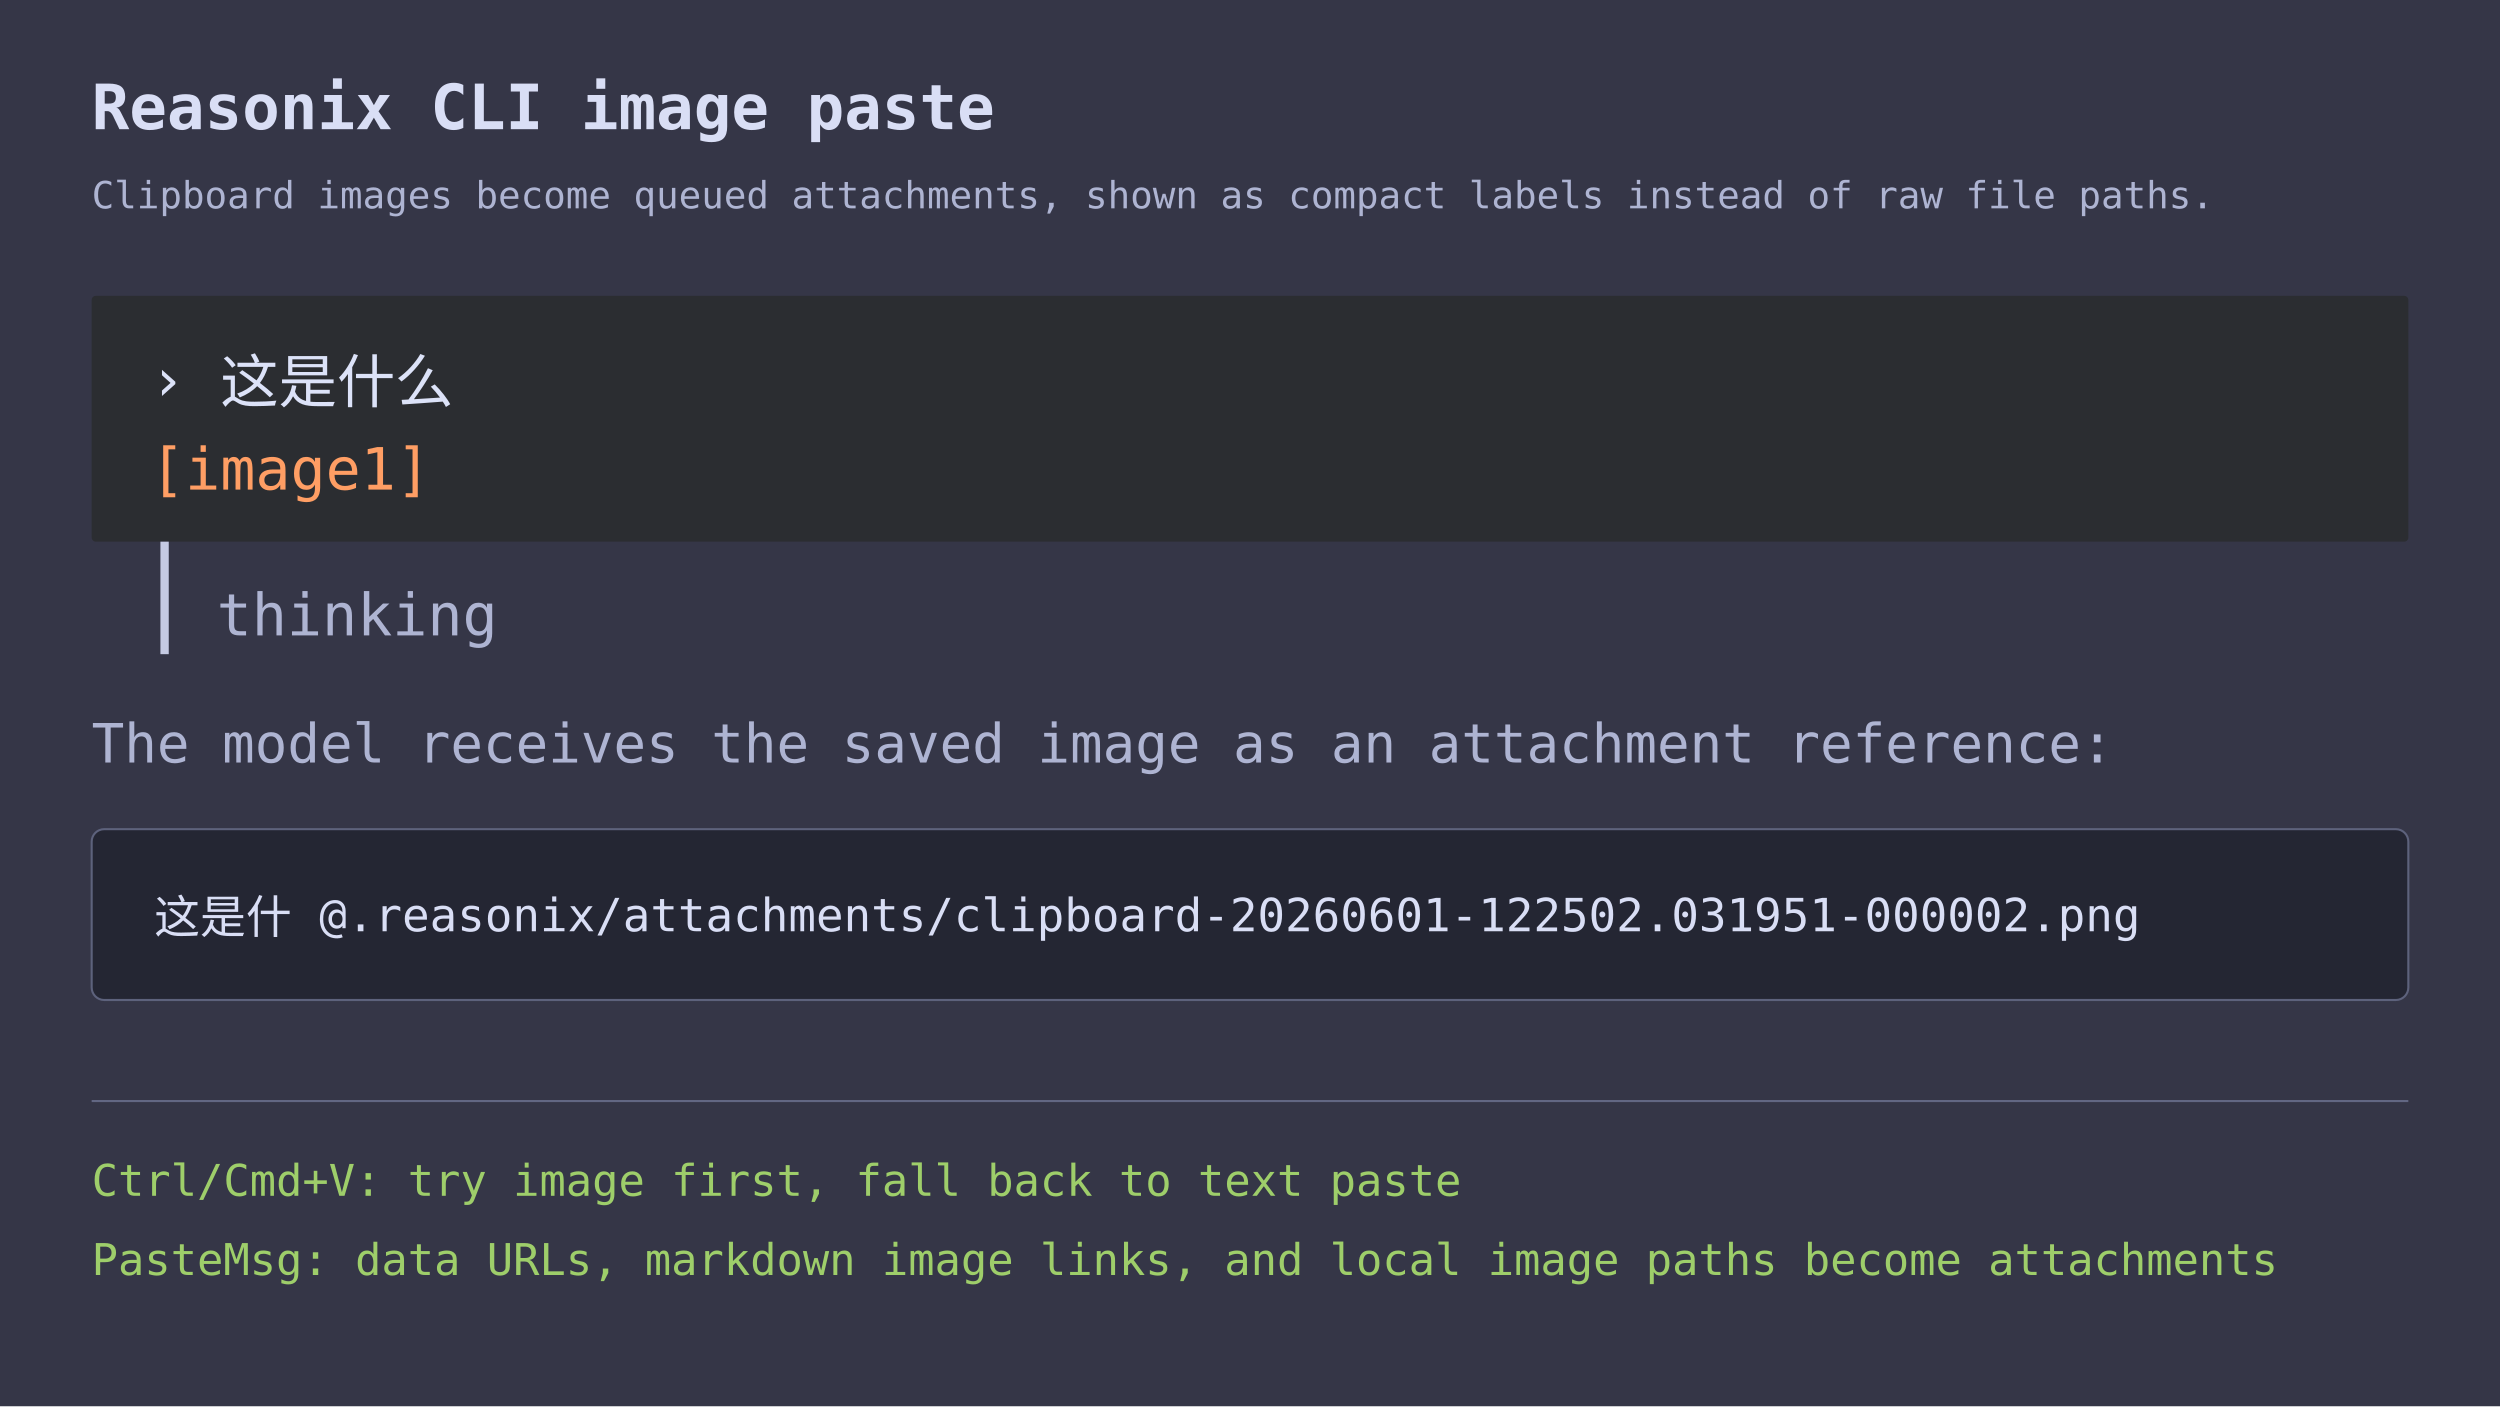
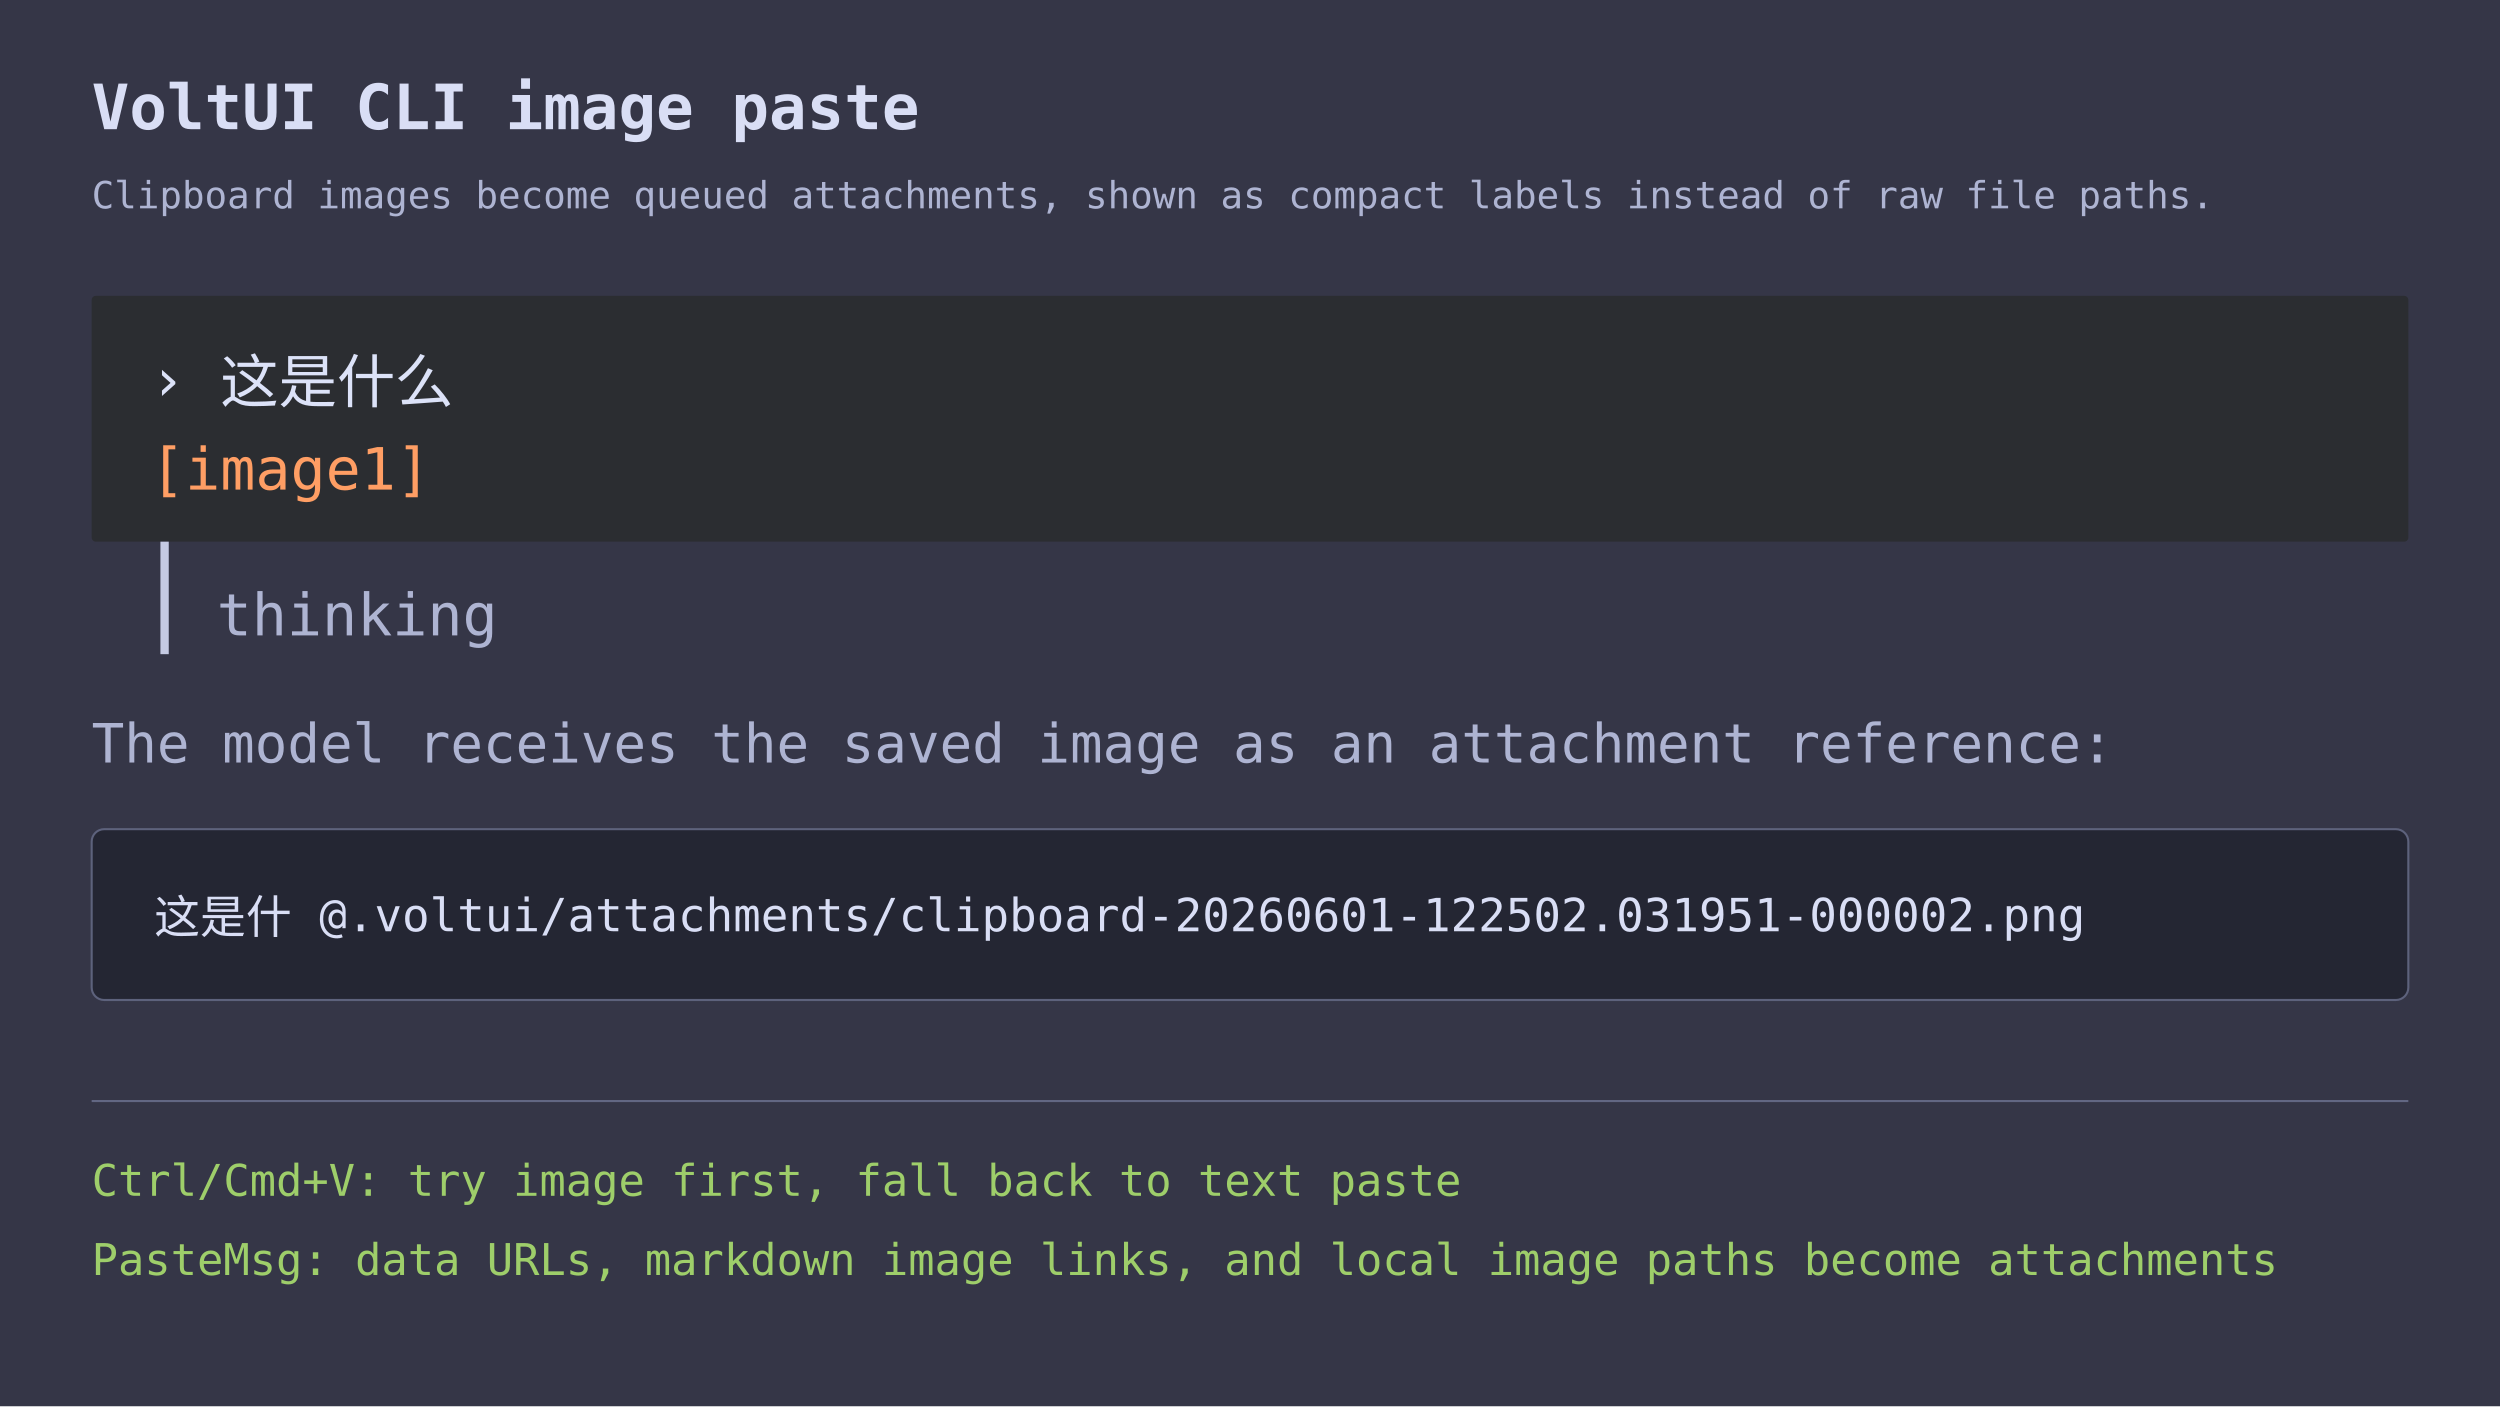
<svg xmlns="http://www.w3.org/2000/svg" width="1200" height="675" viewBox="0 0 1200 675" role="img" aria-label="CLI image paste attachment effect">
  <rect width="1200" height="675" fill="#353647" />
-   <text x="44" y="62" fill="#d9def5" font-family="ui-monospace, SFMono-Regular, Menlo, Monaco, Consolas, monospace" font-size="30" font-weight="700">Reasonix CLI image paste</text>
+   <text x="44" y="62" fill="#d9def5" font-family="ui-monospace, SFMono-Regular, Menlo, Monaco, Consolas, monospace" font-size="30" font-weight="700">VoltUI CLI image paste</text>
  <text x="44" y="100" fill="#aeb4d2" font-family="ui-monospace, SFMono-Regular, Menlo, Monaco, Consolas, monospace" font-size="18">Clipboard images become queued attachments, shown as compact labels instead of raw file paths.</text>
  <rect x="44" y="142" width="1112" height="118" rx="2" fill="#2b2d31" />
  <text x="72" y="192" fill="#dce2f8" font-family="ui-monospace, SFMono-Regular, Menlo, Monaco, Consolas, monospace" font-size="28">› 这是什么</text>
  <text x="72" y="235" fill="#ff9e64" font-family="ui-monospace, SFMono-Regular, Menlo, Monaco, Consolas, monospace" font-size="28">[image1]</text>
  <path d="M79 260 L79 314" stroke="#c5cae3" stroke-width="4" />
  <text x="104" y="305" fill="#aeb4d2" font-family="ui-monospace, SFMono-Regular, Menlo, Monaco, Consolas, monospace" font-size="28">thinking</text>
  <text x="44" y="366" fill="#aeb4d2" font-family="ui-monospace, SFMono-Regular, Menlo, Monaco, Consolas, monospace" font-size="26">The model receives the saved image as an attachment reference:</text>
  <rect x="44" y="398" width="1112" height="82" rx="6" fill="#242633" stroke="#5d627c" />
-   <text x="74" y="448" fill="#d9def5" font-family="ui-monospace, SFMono-Regular, Menlo, Monaco, Consolas, monospace" font-size="22">这是什 @.reasonix/attachments/clipboard-20260601-122502.031951-000002.png</text>
+   <text x="74" y="448" fill="#d9def5" font-family="ui-monospace, SFMono-Regular, Menlo, Monaco, Consolas, monospace" font-size="22">这是什 @.voltui/attachments/clipboard-20260601-122502.031951-000002.png</text>
  <rect x="44" y="528" width="1112" height="1" fill="#626783" />
  <text x="44" y="574" fill="#9ece6a" font-family="ui-monospace, SFMono-Regular, Menlo, Monaco, Consolas, monospace" font-size="21">Ctrl/Cmd+V: try image first, fall back to text paste</text>
  <text x="44" y="612" fill="#9ece6a" font-family="ui-monospace, SFMono-Regular, Menlo, Monaco, Consolas, monospace" font-size="21">PasteMsg: data URLs, markdown image links, and local image paths become attachments</text>
</svg>
